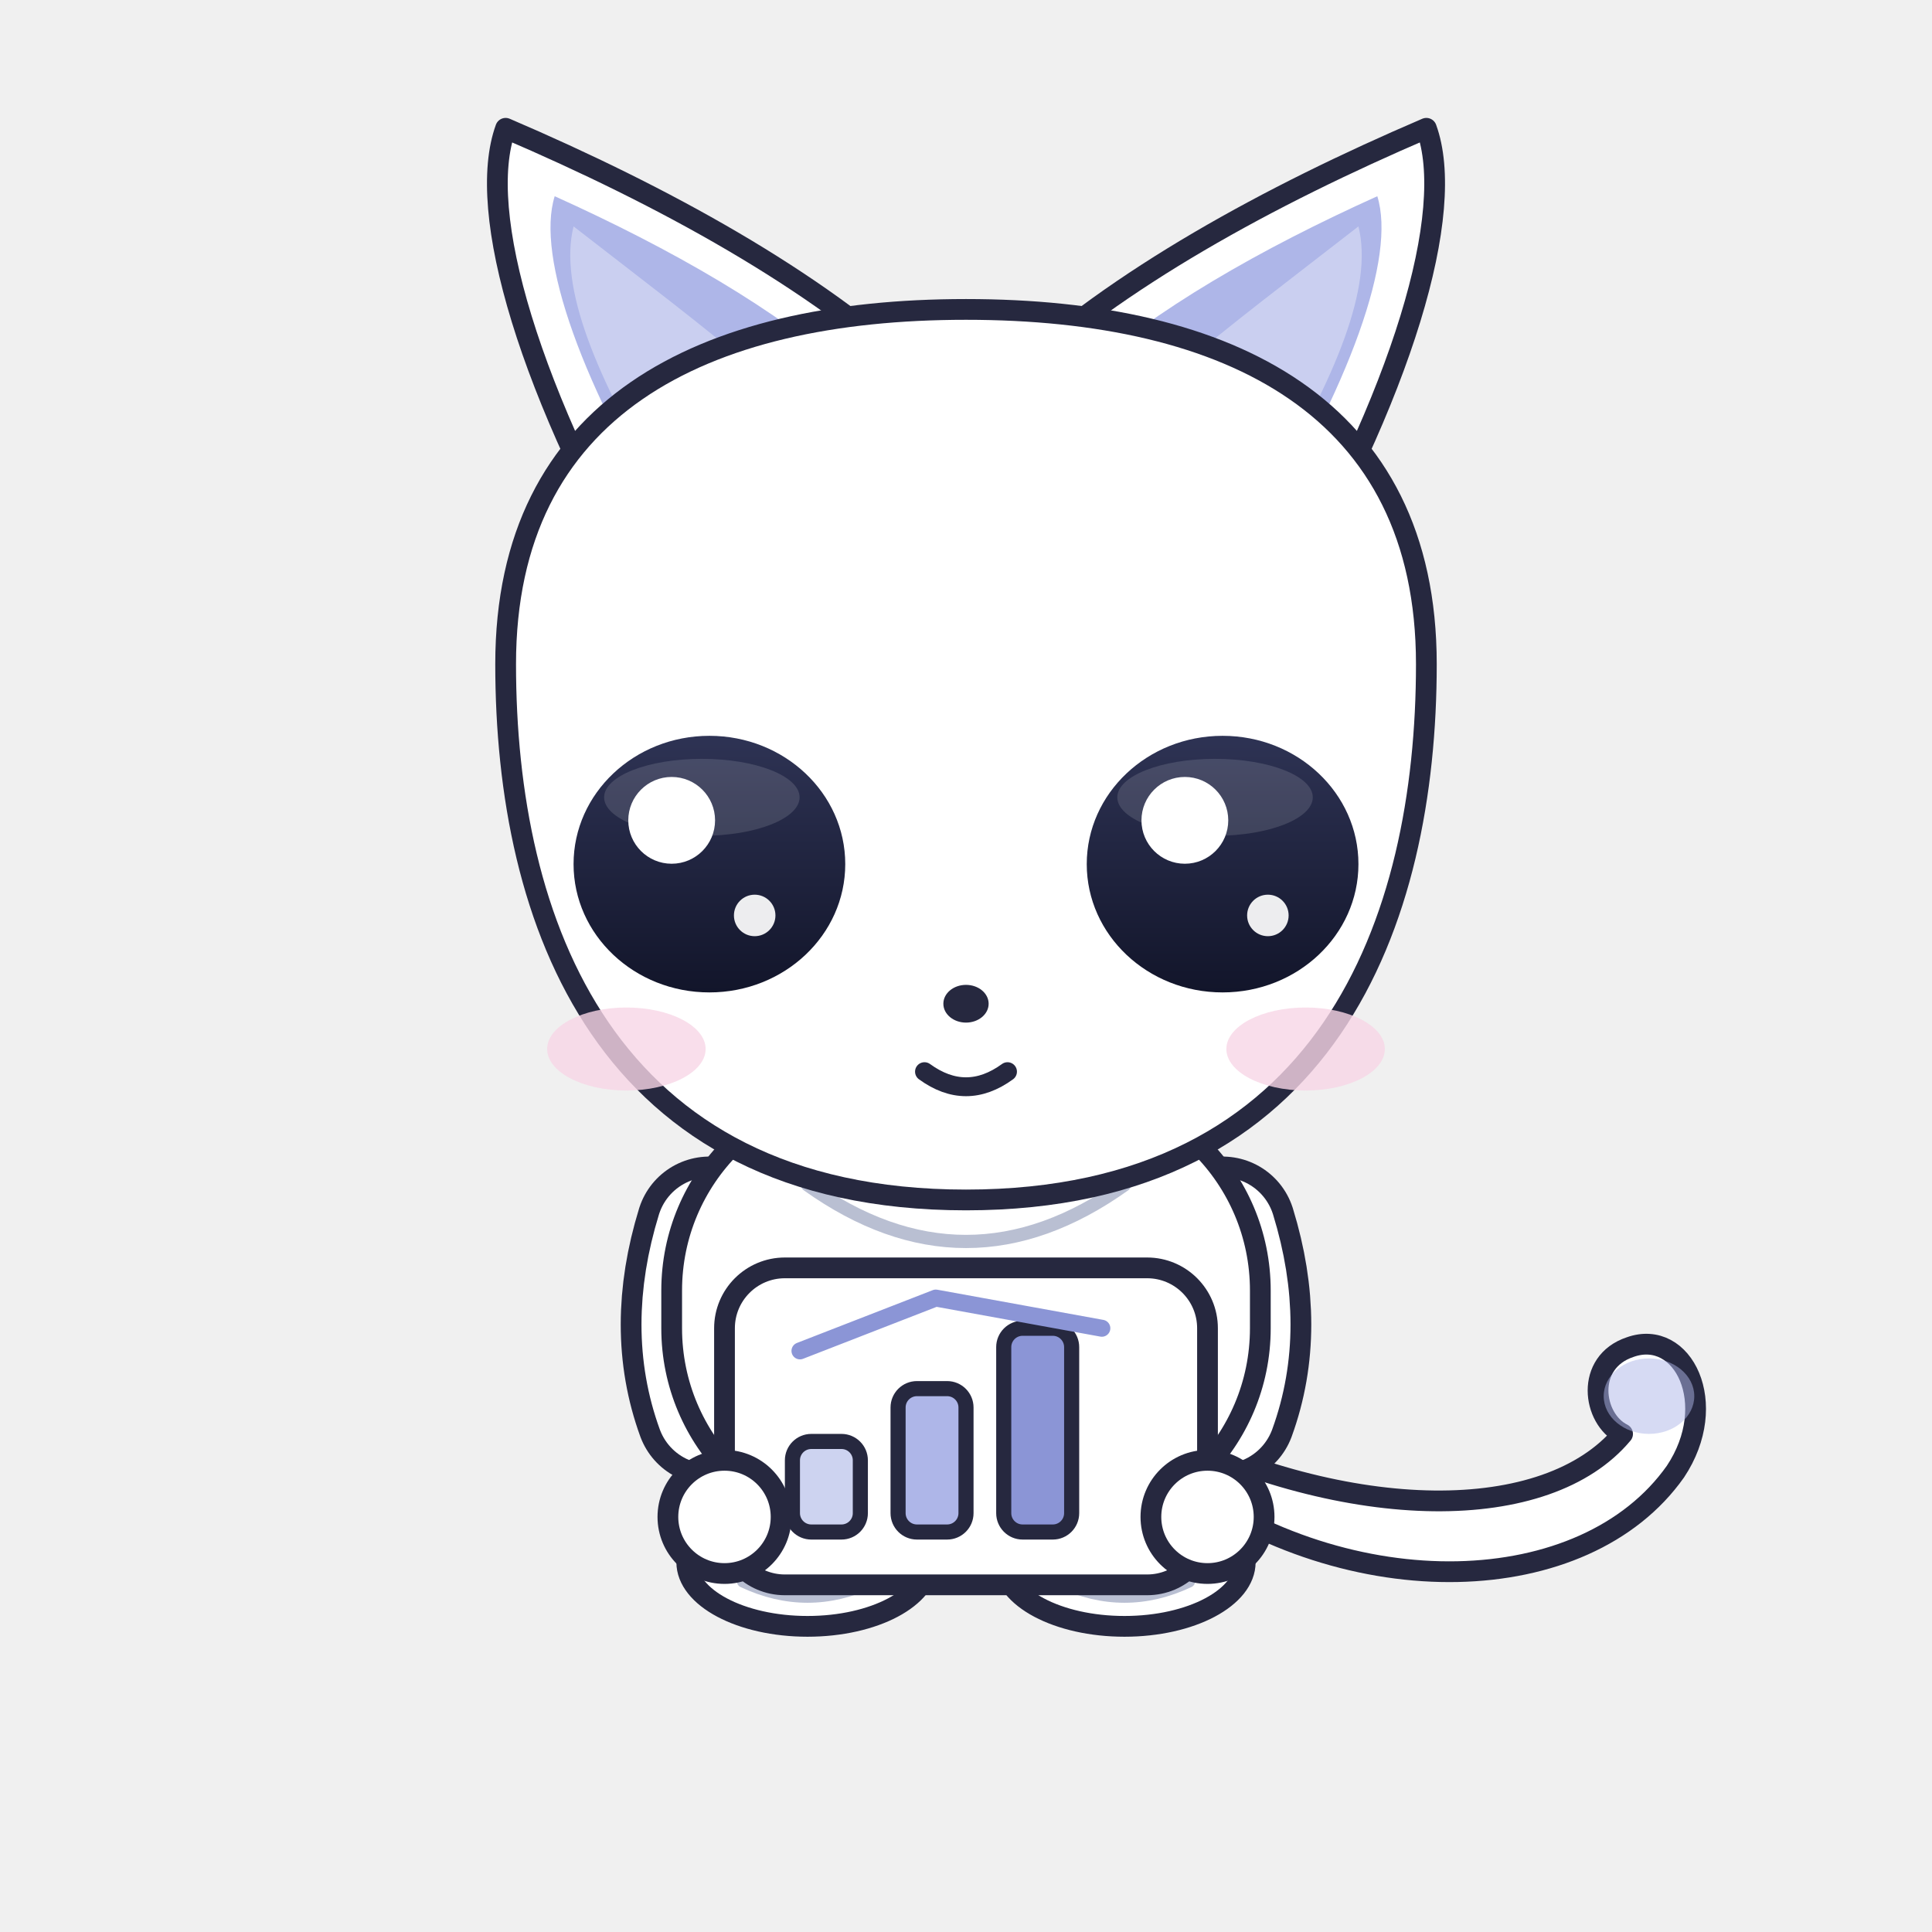
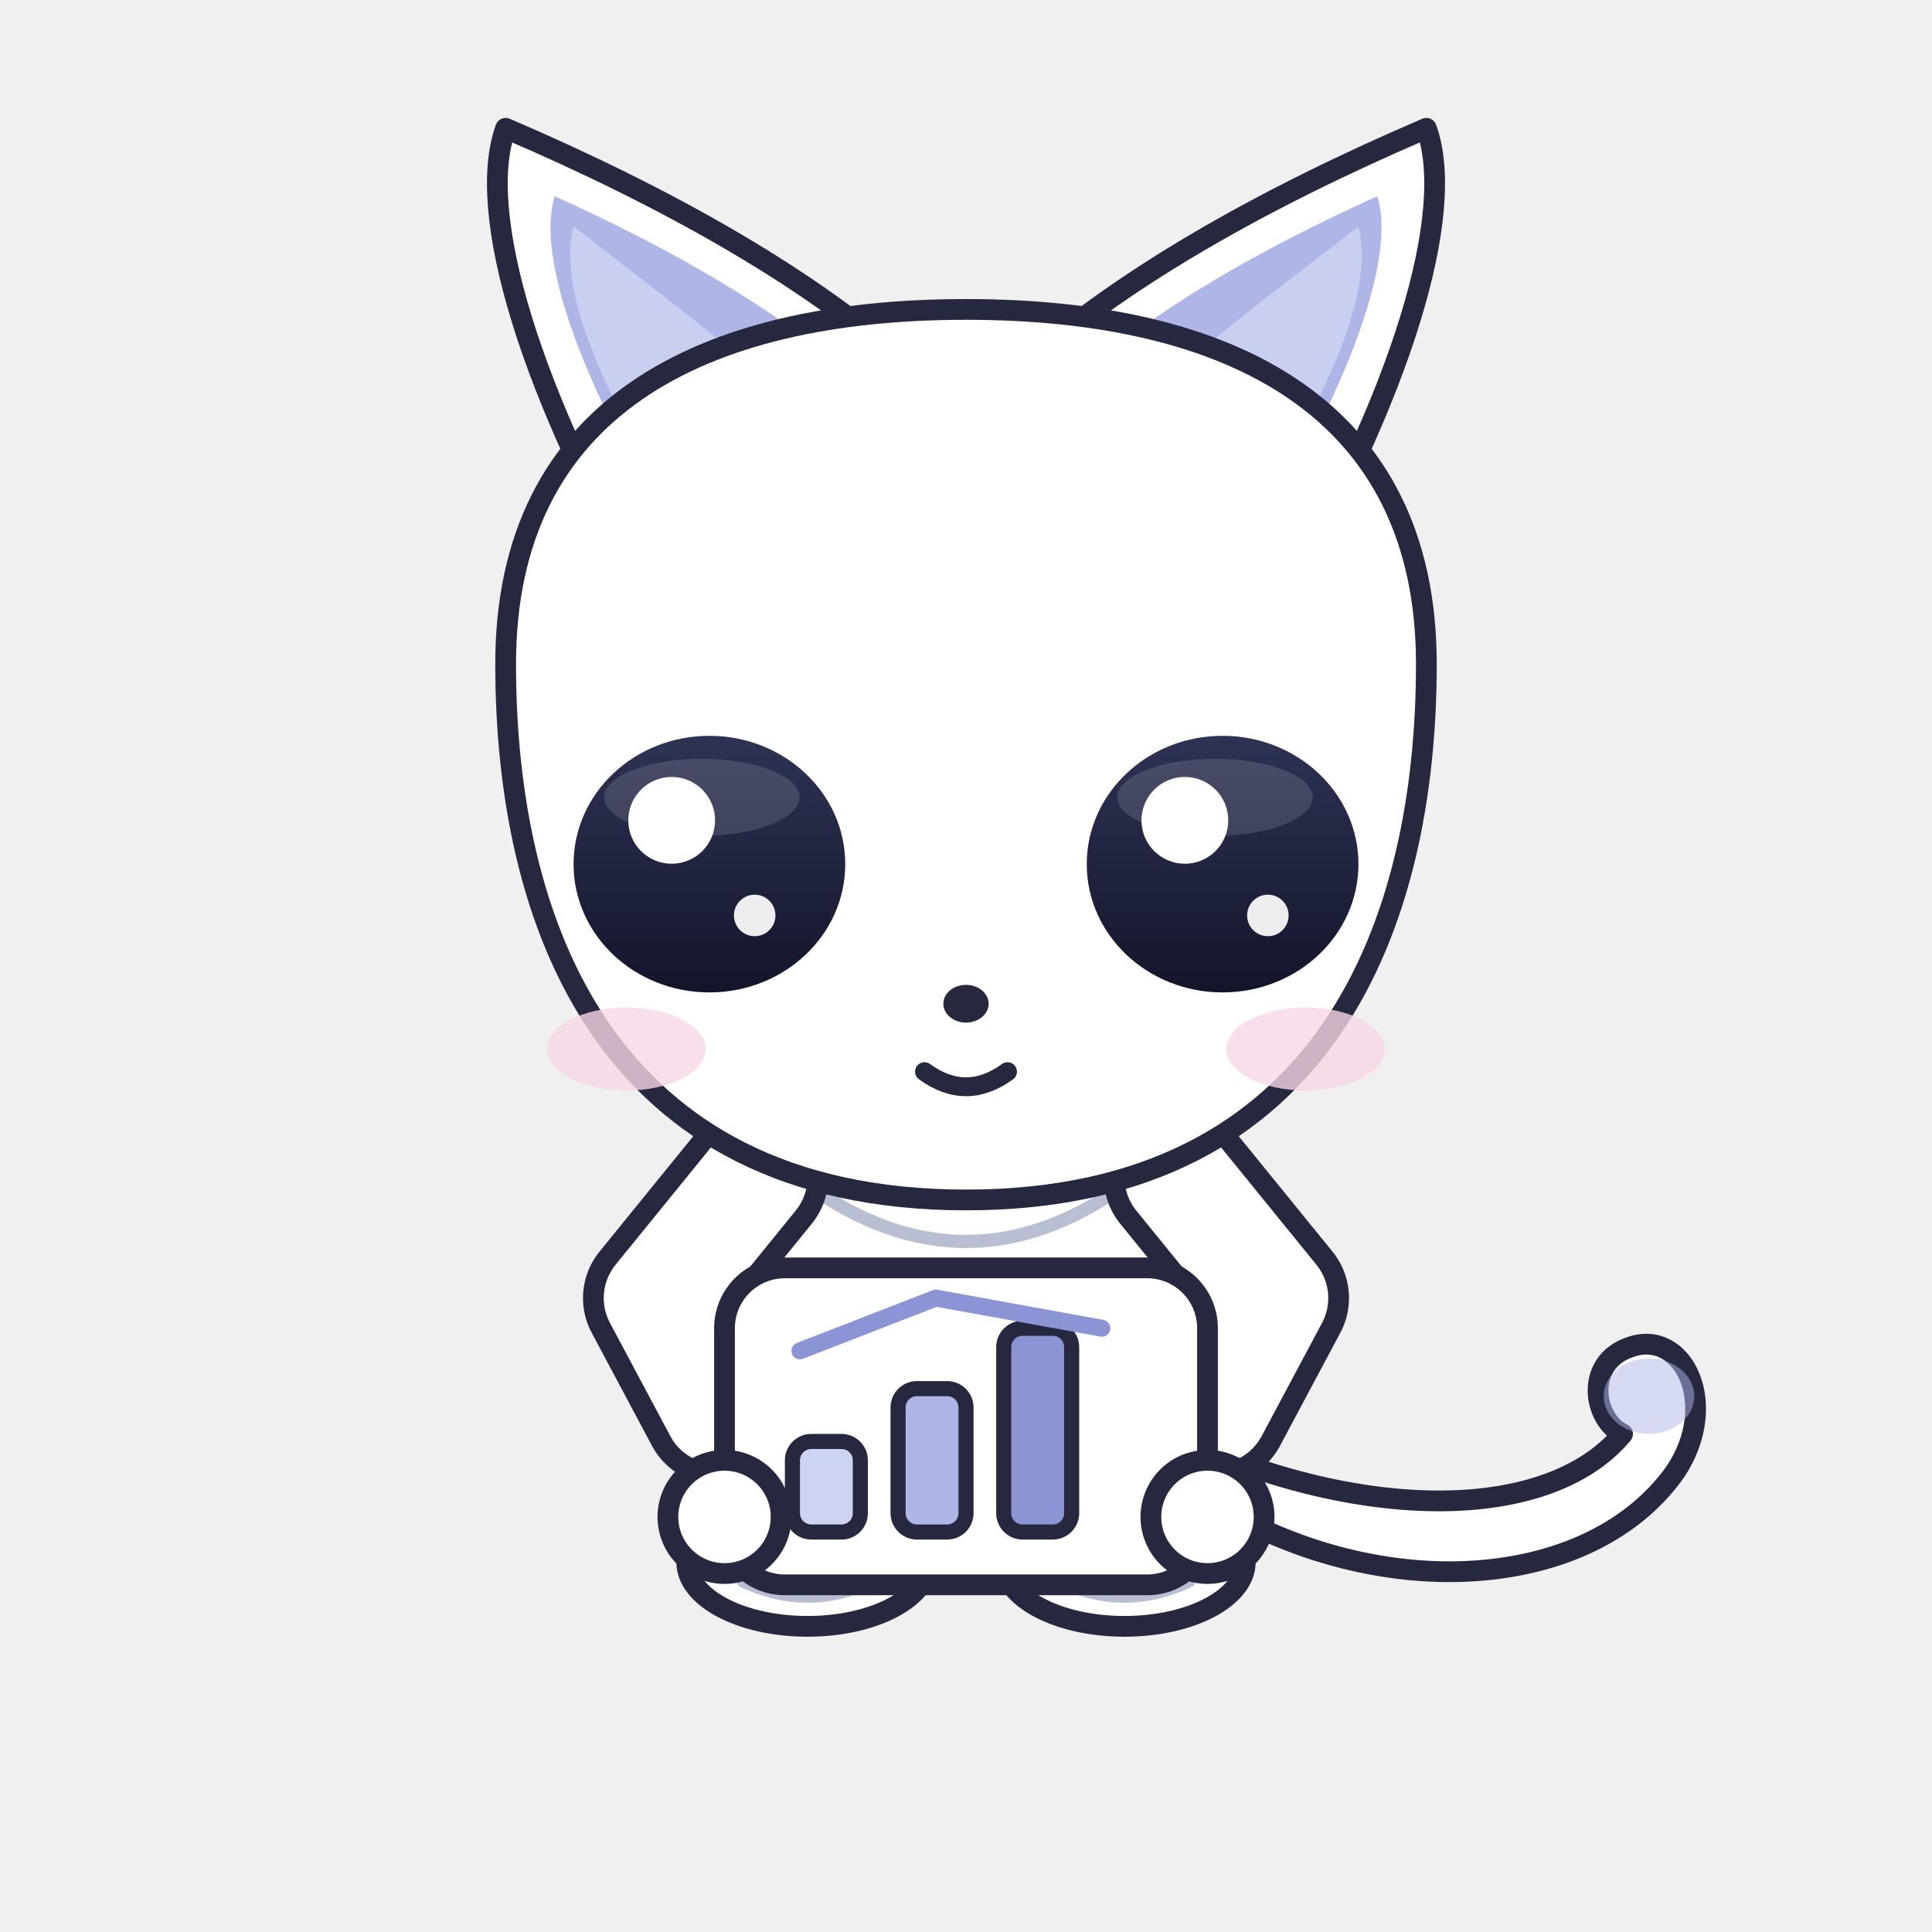
<svg xmlns="http://www.w3.org/2000/svg" viewBox="0 0 512 512" fill="none">
  <defs>
    <linearGradient id="eye" x1="0" y1="0" x2="0" y2="1">
      <stop offset="0" stop-color="#2E3354" />
      <stop offset="1" stop-color="#12152A" />
    </linearGradient>
-     <clipPath id="clipHead">
-       <path d="M134 176 C134 108 186 82 256 82 C326 82 378 108 378 176 C378 244 352 318 256 318 C160 318 134 244 134 176 Z" />
-     </clipPath>
-     <clipPath id="clipBody">
-       <rect x="178" y="288" width="156" height="118" rx="54" />
-     </clipPath>
  </defs>
  <path d="M174 162 C140 104 126 56 134 34 C176 52 216 74 244 100 C218 112 194 132 174 162 Z" fill="#FFFFFF" stroke="#26283F" stroke-width="5.5" stroke-linejoin="round" />
  <path d="M180 144 C154 102 142 68 147 52 C178 66 206 82 226 100 C206 110 192 124 180 144 Z" fill="#AEB6E8" />
  <path d="M176 130 C158 100 148 76 152 60 C170 74 186 86 200 98 Z" fill="#FFFFFF" opacity=".35" />
  <path d="M338 162 C372 104 386 56 378 34 C336 52 296 74 268 100 C294 112 318 132 338 162 Z" fill="#FFFFFF" stroke="#26283F" stroke-width="5.5" stroke-linejoin="round" />
  <path d="M332 144 C358 102 370 68 365 52 C334 66 306 82 286 100 C306 110 320 124 332 144 Z" fill="#AEB6E8" />
  <path d="M336 130 C354 100 364 76 360 60 C342 74 326 86 312 98 Z" fill="#FFFFFF" opacity=".35" />
  <path d="M312 392 C358 426 420 424 444 390 C456 372 446 352 432 357 C420 361 422 376 430 380 C410 404 358 404 306 378 Z" fill="#FFFFFF" stroke="#26283F" stroke-width="5.5" stroke-linejoin="round" />
  <ellipse cx="437" cy="370" rx="12" ry="10" fill="#AEB6E8" opacity=".5" />
  <ellipse cx="214" cy="414" rx="32" ry="17" fill="#FFFFFF" stroke="#26283F" stroke-width="5.5" />
  <path d="M197 419 Q214 427 231 419" stroke="#B9BFD2" stroke-width="3.5" stroke-linecap="round" fill="none" />
  <ellipse cx="298" cy="414" rx="32" ry="17" fill="#FFFFFF" stroke="#26283F" stroke-width="5.5" />
  <path d="M281 419 Q298 427 315 419" stroke="#B9BFD2" stroke-width="3.5" stroke-linecap="round" fill="none" />
-   <path d="M188 326 Q180 352 188 374" stroke="#26283F" stroke-width="39" stroke-linecap="round" fill="none" />
-   <path d="M188 326 Q180 352 188 374" stroke="#FFFFFF" stroke-width="28" stroke-linecap="round" fill="none" />
-   <path d="M324 326 Q332 352 324 374" stroke="#26283F" stroke-width="39" stroke-linecap="round" fill="none" />
-   <path d="M324 326 Q332 352 324 374" stroke="#FFFFFF" stroke-width="28" stroke-linecap="round" fill="none" />
-   <rect id="clipBody-anchor" x="178" y="288" width="156" height="118" rx="54" fill="#FFFFFF" stroke="#26283F" stroke-width="5.5" />
+   <rect x="178" y="288" width="156" height="118" rx="54" fill="#FFFFFF" stroke="#26283F" stroke-width="5.5" />
  <path d="M214 314 Q256 344 298 314" stroke="#B9BFD2" stroke-width="3.5" stroke-linecap="round" fill="none" />
-   <path d="M134 176 C134 108 186 82 256 82 C326 82 378 108 378 176 C378 244 352 318 256 318 C160 318 134 244 134 176 Z" fill="#FFFFFF" stroke="#26283F" stroke-width="5.5" stroke-linejoin="round" />
+   <path d="M200 312 L174 344 L190 374" fill="none" stroke="#26283F" stroke-width="39" stroke-linecap="round" stroke-linejoin="round" />
+   <path d="M200 312 L174 344 L190 374" fill="none" stroke="#FFFFFF" stroke-width="28" stroke-linecap="round" stroke-linejoin="round" />
+   <path d="M312 312 L338 344 L322 374" fill="none" stroke="#26283F" stroke-width="39" stroke-linecap="round" stroke-linejoin="round" />
+   <path d="M312 312 L338 344 L322 374" fill="none" stroke="#FFFFFF" stroke-width="28" stroke-linecap="round" stroke-linejoin="round" />
+   <path id="head-anchor" d="M134 176 C134 108 186 82 256 82 C326 82 378 108 378 176 C378 244 352 318 256 318 C160 318 134 244 134 176 Z" fill="#FFFFFF" stroke="#26283F" stroke-width="5.5" stroke-linejoin="round" />
  <ellipse cx="188" cy="229" rx="36" ry="34" fill="url(#eye)" />
  <ellipse cx="186" cy="211.3" rx="25.9" ry="10.2" fill="#FFFFFF" opacity=".13" />
  <circle cx="178" cy="217.4" r="11.5" fill="#FFFFFF" />
  <circle cx="200" cy="242.6" r="5.5" fill="#FFFFFF" opacity=".92" />
  <ellipse cx="324" cy="229" rx="36" ry="34" fill="url(#eye)" />
  <ellipse cx="322" cy="211.3" rx="25.9" ry="10.2" fill="#FFFFFF" opacity=".13" />
  <circle cx="314" cy="217.4" r="11.5" fill="#FFFFFF" />
  <circle cx="336" cy="242.6" r="5.5" fill="#FFFFFF" opacity=".92" />
  <ellipse cx="166" cy="278" rx="21" ry="11" fill="#F7D6E6" opacity=".8" />
  <ellipse cx="346" cy="278" rx="21" ry="11" fill="#F7D6E6" opacity=".8" />
  <ellipse cx="256" cy="266" rx="6" ry="5" fill="#26283F" />
  <path d="M245 284 Q256 292 267 284" stroke="#26283F" stroke-width="5" stroke-linecap="round" fill="none" />
  <rect x="192" y="336" width="128" height="84" rx="16" fill="#FFFFFF" stroke="#26283F" stroke-width="5.5" />
  <rect x="210" y="382" width="18" height="24" rx="5" fill="#CDD3F0" stroke="#26283F" stroke-width="4" />
  <rect x="238" y="368" width="18" height="38" rx="5" fill="#AEB6E8" stroke="#26283F" stroke-width="4" />
  <rect x="266" y="352" width="18" height="54" rx="5" fill="#8B95D6" stroke="#26283F" stroke-width="4" />
  <path d="M212 358 L248 344 L292 352" stroke="#8B95D6" stroke-width="4.5" stroke-linecap="round" stroke-linejoin="round" fill="none" />
  <circle cx="192" cy="402" r="15" fill="#FFFFFF" stroke="#26283F" stroke-width="5.5" />
  <circle cx="320" cy="402" r="15" fill="#FFFFFF" stroke="#26283F" stroke-width="5.5" />
</svg>
